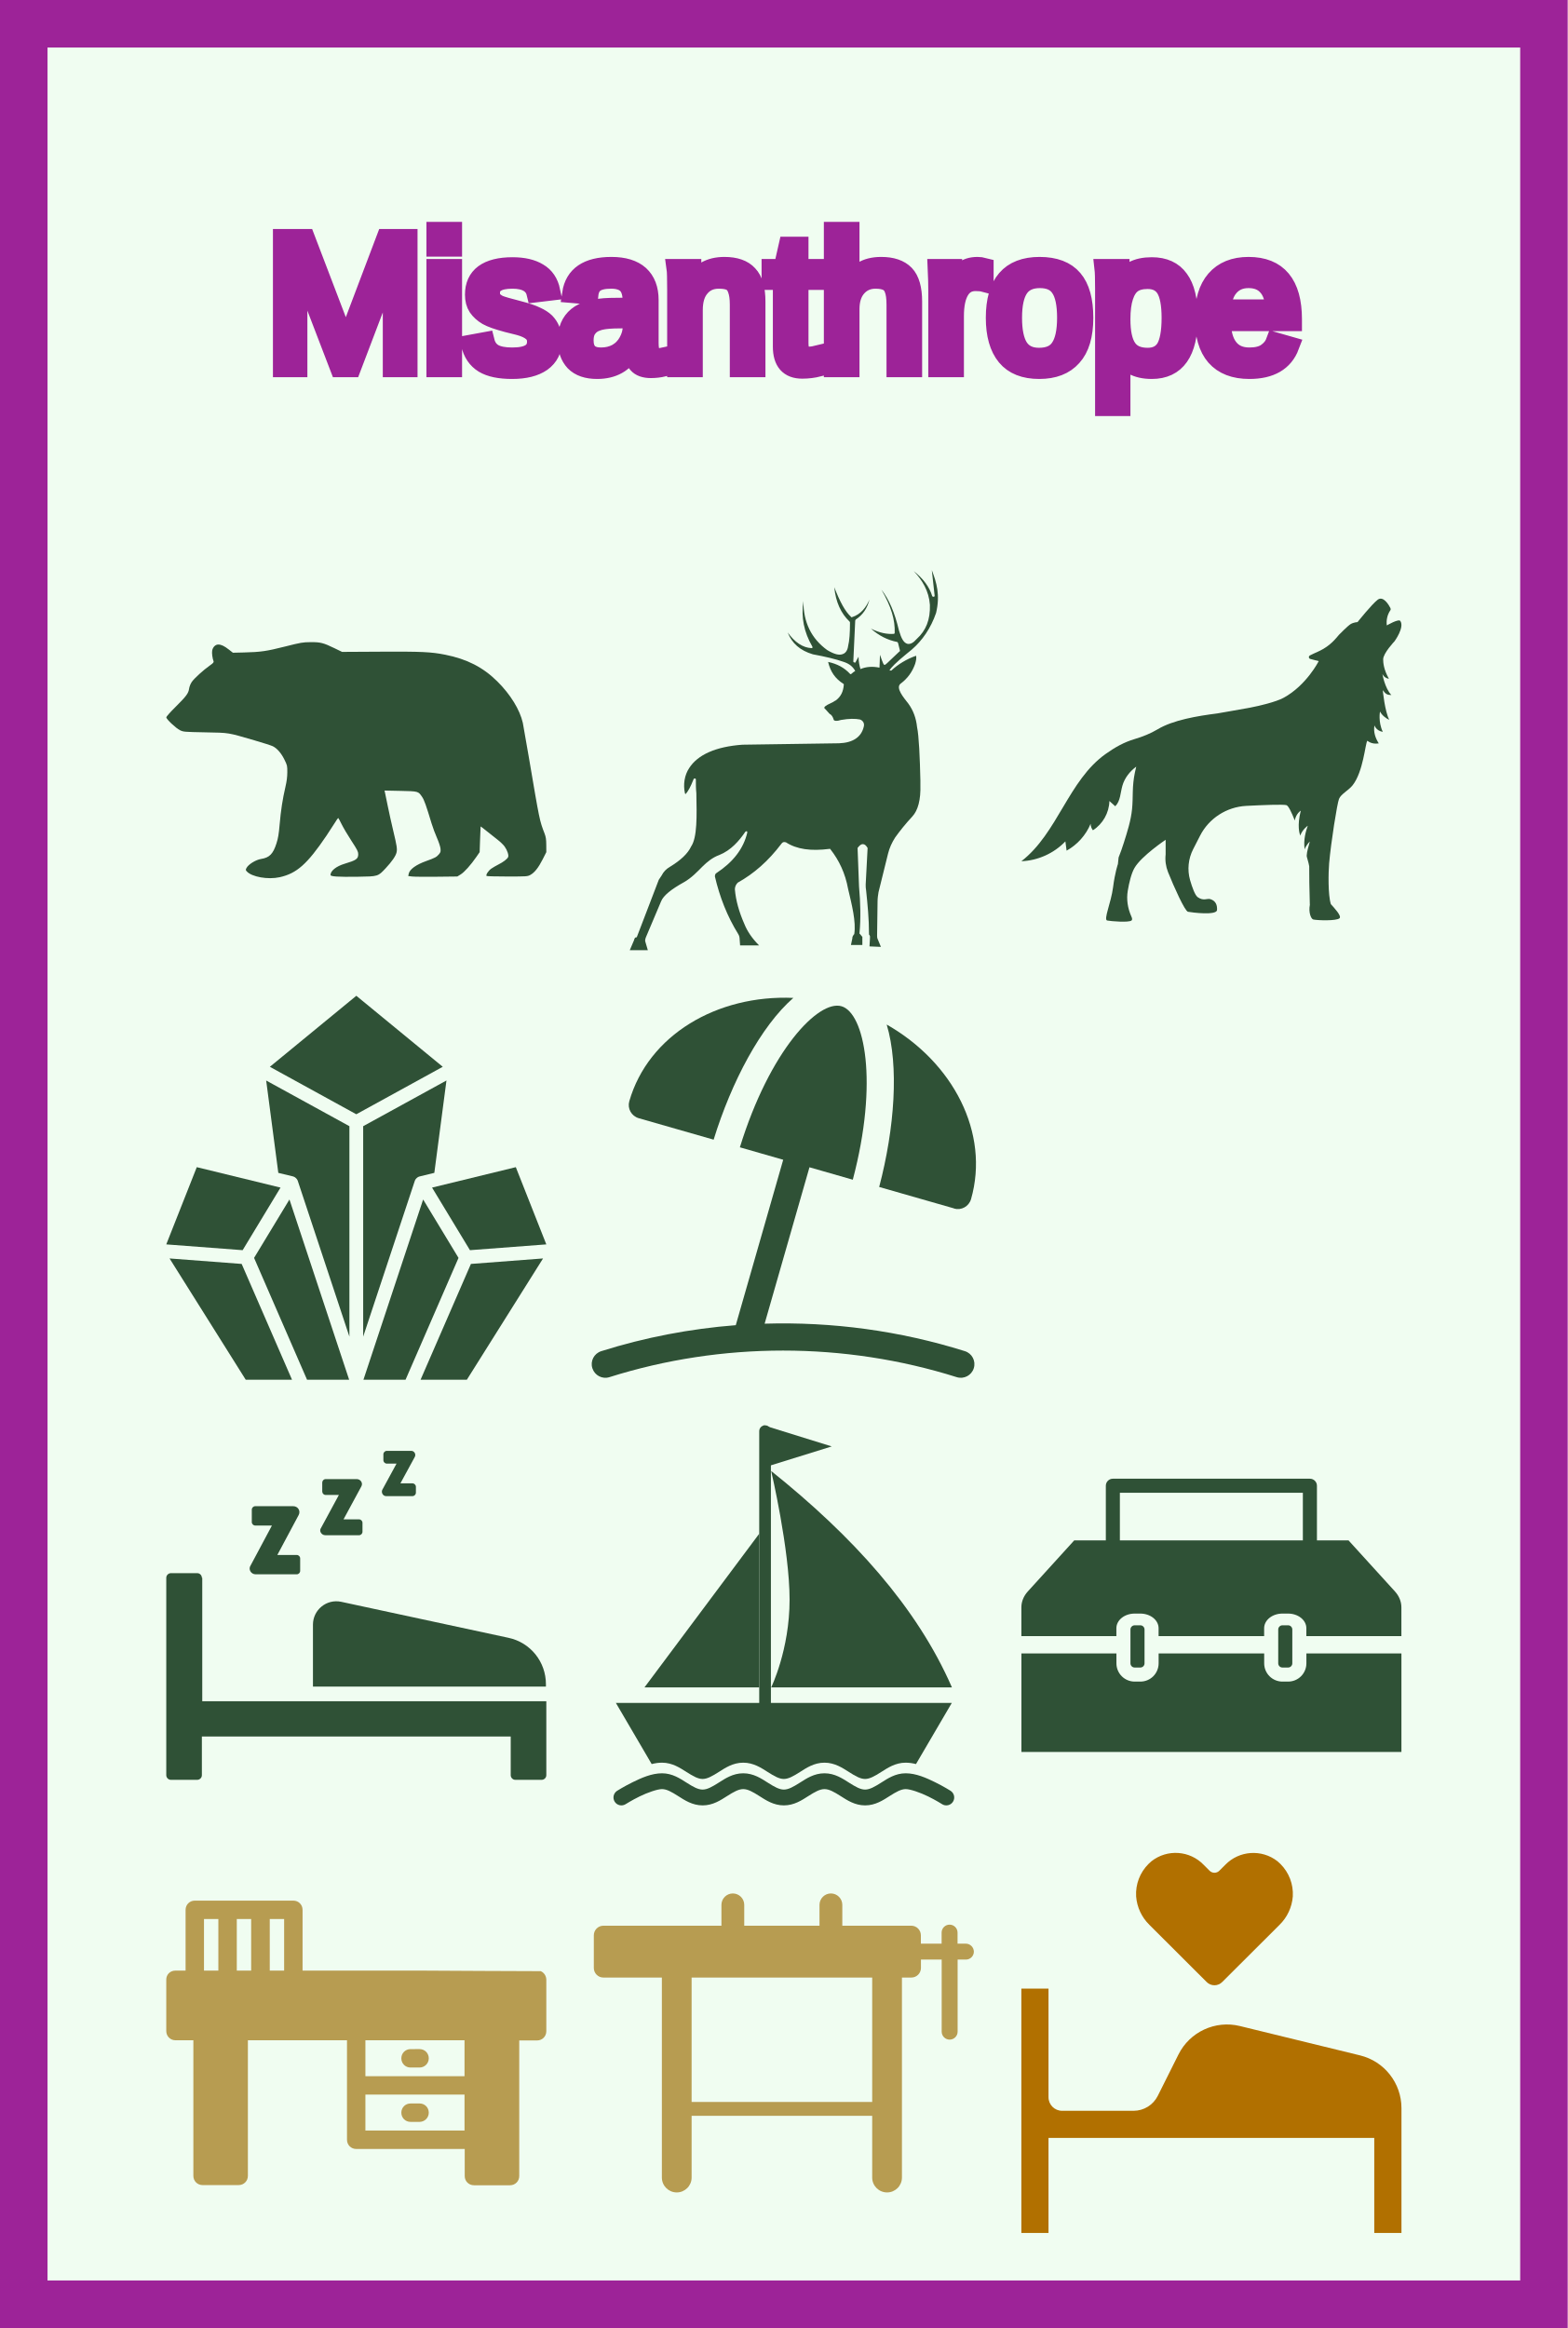
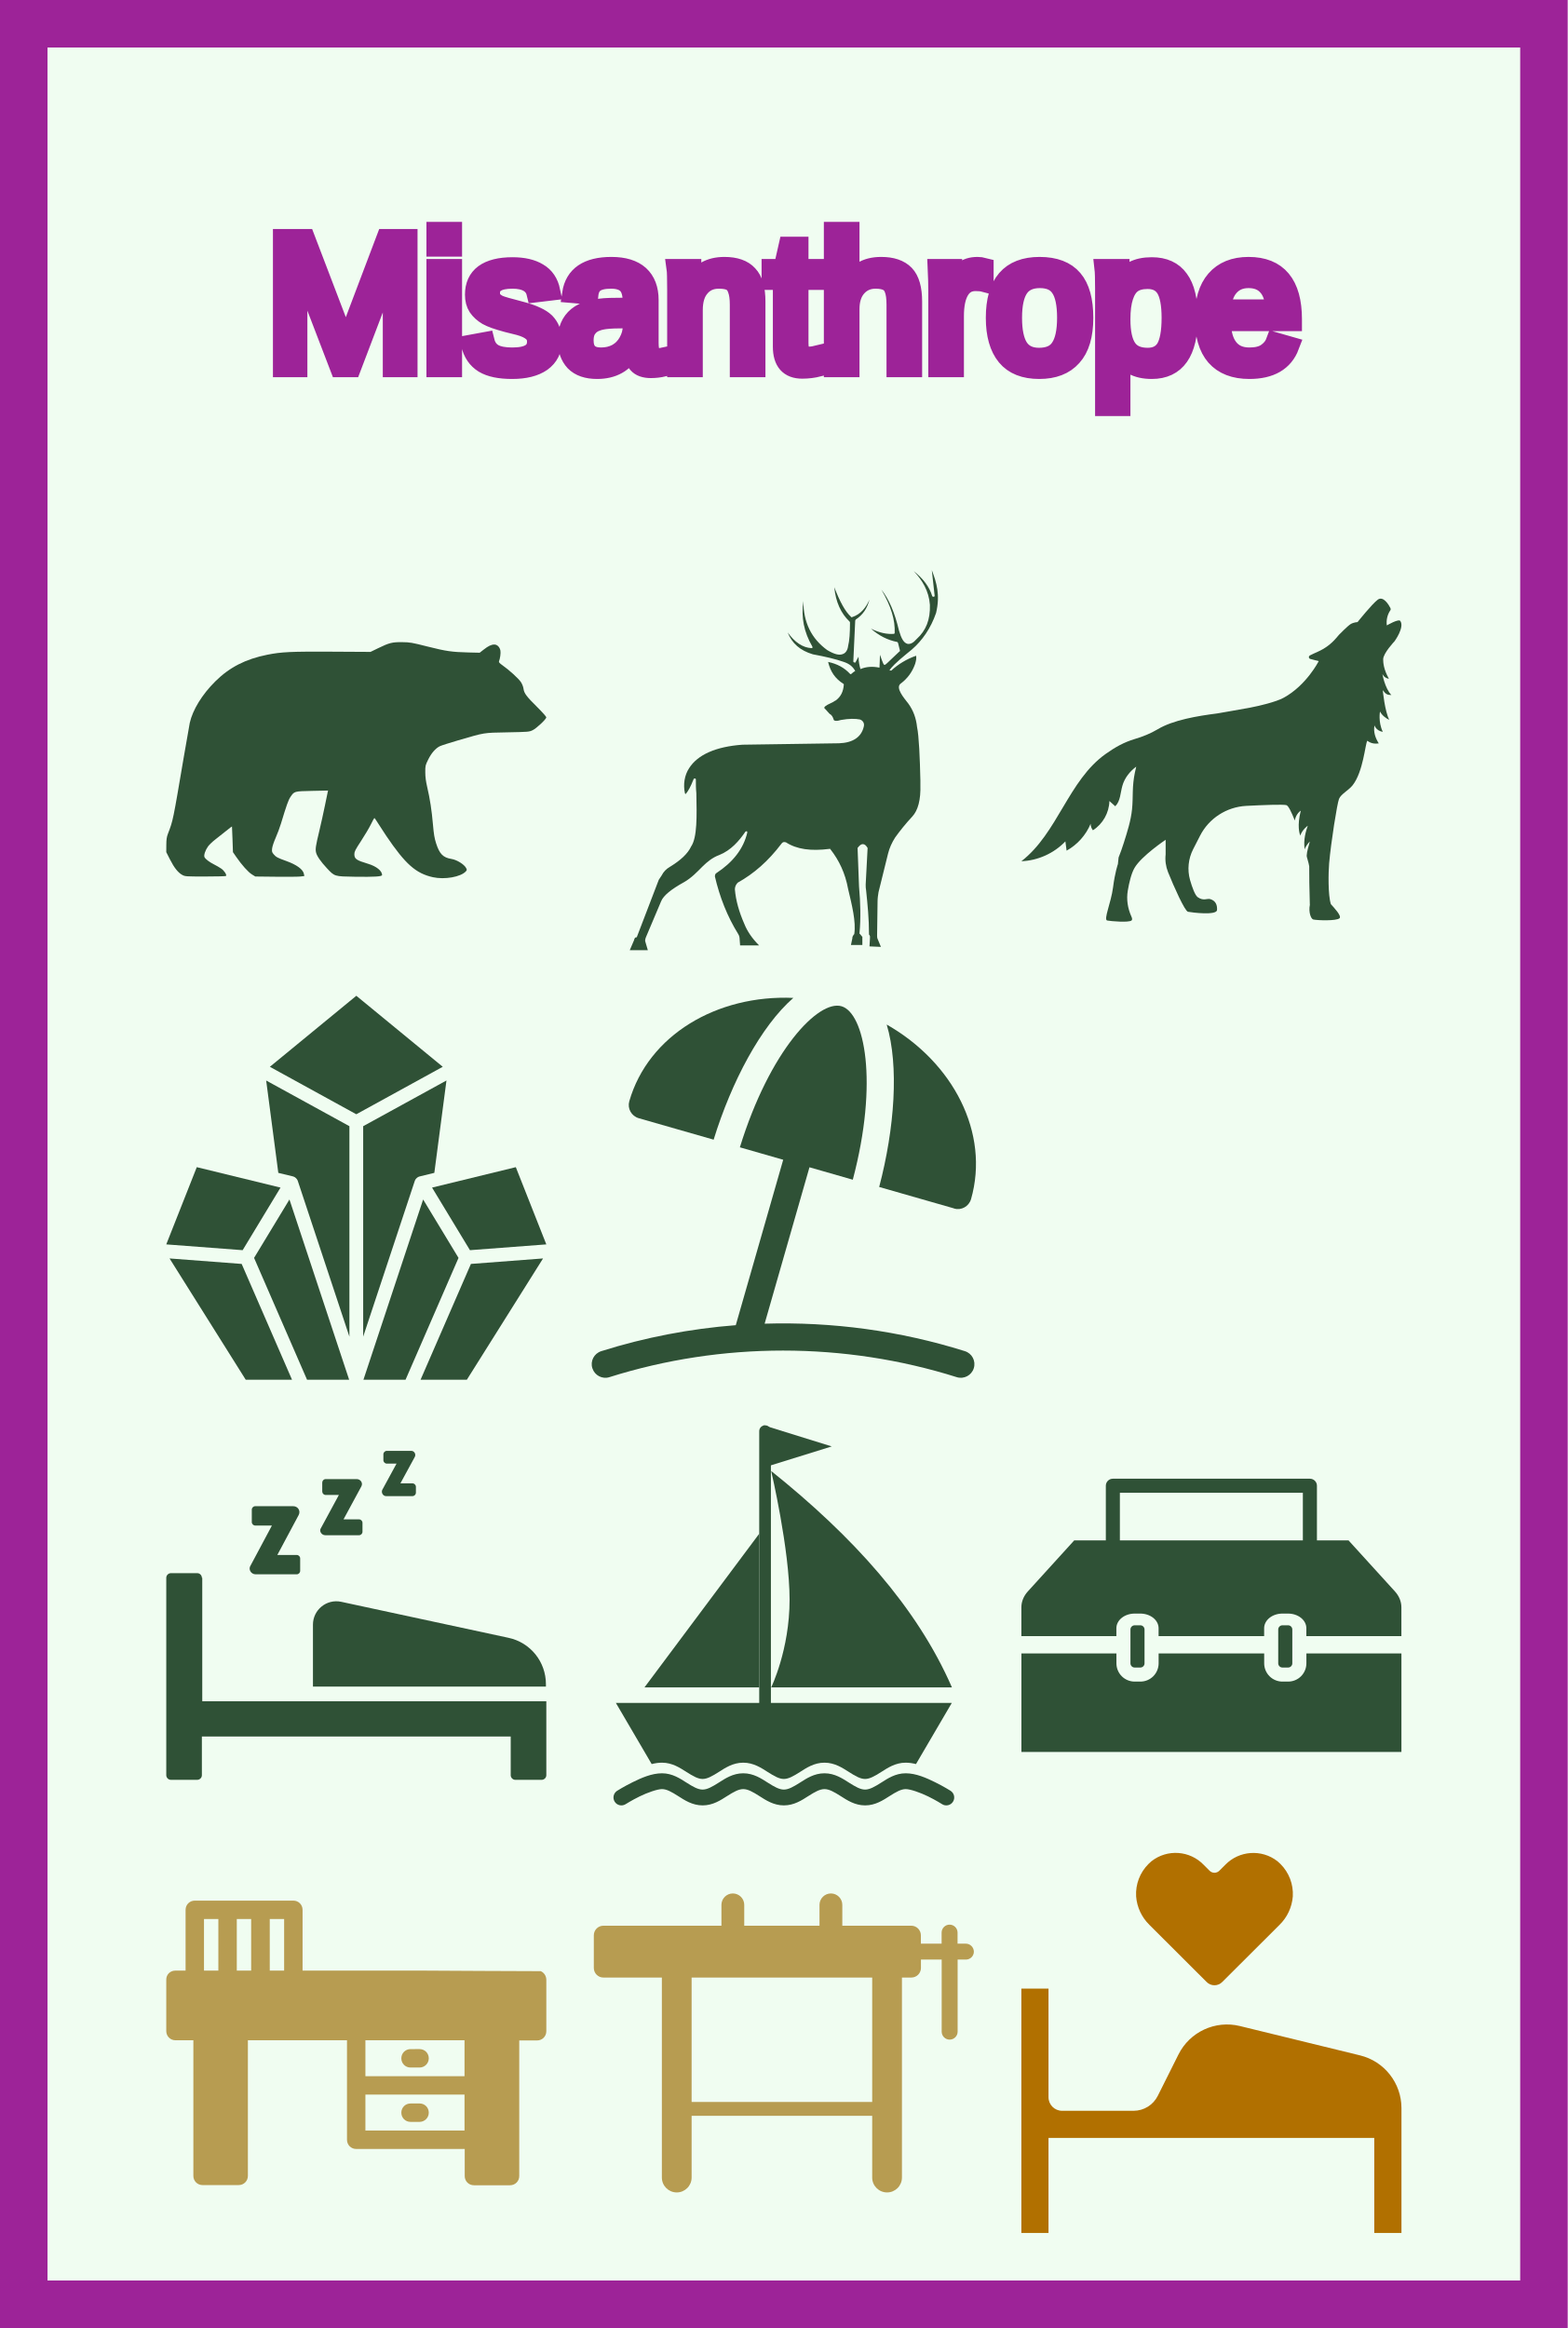
<svg xmlns="http://www.w3.org/2000/svg" width="82.5" height="122.5" viewBox="0 0 82.5 122.5">
  <defs>
</defs>
  <g id="Misanthrope">
    <rect x="1.25" y="1.25" width="80.0" height="120.0" rx="0" ry="0" stroke-dasharray="" stroke-opacity="1" fill="#f0fdf1" stroke-width="2.5" stroke="#9d2398" />
    <g id="Misanthrope:features">
      <g id="bear:Misanthrope:0:0">
        <g id="import" transform="translate(8.75, 30.0) scale(0.1395946)">
-           <path d="M636.468,687.518 C612.136,682.152,597.203,668.926,569.838,628.5 C565.742,622.45,560.393,614.237,557.95,610.25 C555.507,606.263,553.274,603.032,552.988,603.072 C552.702,603.111,550.473,607.209,548.035,612.178 C545.597,617.147,539.297,627.788,534.035,635.826 C525.807,648.395,524.468,651.024,524.468,654.615 C524.468,661.429,527.21,663.364,543.968,668.373 C555.805,671.912,563.968,678.439,563.968,684.365 C563.968,686.569,553.272,687.244,524.968,686.826 C496.059,686.399,496.36,686.492,485.319,674.668 C476.547,665.276,471.076,657.365,469.904,652.381 C468.714,647.317,469.343,643.116,474.531,621.5 C476.906,611.6,480.45,595.625,482.406,586.0 C484.361,576.375,486.194,567.495,486.479,566.267 L486.997,564.035 L464.233,564.52 C438.562,565.068,438.974,564.952,433.36,573.222 C430.456,577.5,427.742,585.123,419.925,610.965 C418.184,616.721,414.746,625.946,412.286,631.465 C409.824,636.988,407.57,643.763,407.273,646.534 C406.796,650.98,407.052,651.946,409.47,654.819 C412.798,658.775,415.1,660.004,427.449,664.418 C442.22,669.697,451.276,676.292,452.558,682.701 L453.184,685.829 L447.826,686.491 C444.879,686.855,429.157,687.006,412.887,686.827 L383.306,686.5 L378.405,683.469 C373.192,680.243,363.944,669.911,356.187,658.646 L351.468,651.791 L350.846,633.646 C350.504,623.666,350.167,615.361,350.096,615.19 C350.026,615.02,346.192,617.945,341.577,621.69 C336.961,625.436,330.012,630.933,326.133,633.907 C322.255,636.881,317.651,641.307,315.901,643.743 C311.967,649.22,309.618,656.477,310.963,658.991 C312.495,661.854,317.782,665.878,324.367,669.194 C327.723,670.883,332.407,673.596,334.776,675.221 C339.065,678.163,343.016,684.285,341.564,685.737 C341.145,686.157,327.902,686.5,312.135,686.5 C284.451,686.5,283.326,686.424,279.325,684.284 C273.368,681.098,267.72,673.998,261.715,662.144 L256.468,651.788 L256.536,641.644 C256.589,633.617,257.079,630.248,258.885,625.5 C266.25,606.14,265.756,608.53,281.413,516.358 C285.537,492.079,289.373,470.155,289.938,467.636 C294.127,448.942,307.629,427.014,326.37,408.466 C346.641,388.406,369.43,376.738,400.468,370.528 C420.564,366.508,434.303,365.864,492.968,366.194 L547.468,366.5 L558.242,361.271 C574.181,353.535,578.333,352.486,592.468,352.62 C603.662,352.726,606.098,353.145,628.723,358.858 C655.243,365.555,663.548,366.754,687.252,367.308 L703.035,367.677 L708.752,363.206 C715.374,358.027,719.658,356.0,723.981,356.0 C727.994,356.0,731.625,359.652,732.558,364.628 C733.207,368.086,732.173,375.9,730.513,380.077 C730.065,381.206,731.531,382.807,735.687,385.722 C745.135,392.349,758.409,404.44,761.713,409.429 C763.543,412.192,765.066,416.076,765.47,419.012 C766.372,425.575,769.527,429.787,785.116,445.244 C792.184,452.253,797.968,458.762,797.968,459.71 C797.968,462.292,784.187,475.256,778.468,478.054 C773.59,480.44,772.713,480.515,742.468,481.108 C707.447,481.795,711.478,481.138,672.106,492.577 C659.807,496.15,648.083,499.921,646.054,500.956 C639.992,504.049,634.199,510.73,629.699,519.818 C625.599,528.097,625.469,528.656,625.508,537.93 C625.537,544.666,626.343,550.905,628.23,559.0 C632.189,575.977,634.705,592.315,636.423,612.215 C637.633,626.228,638.581,631.89,640.959,639.312 C645.808,654.45,650.907,659.595,662.968,661.519 C670.49,662.718,681.004,669.236,683.639,674.331 C684.977,676.919,684.945,677.368,683.291,679.199 C676.14,687.113,653.153,691.197,636.468,687.518 Z" fill="#2f5136" stroke="none" stroke-width="0" transform="matrix(-0.2645833,0,0,0.2645833,211.1291,-66.14482)" opacity="1" />
+           <path d="M100.542,115.761 C94.104,114.341,90.153,110.842,82.912,100.146 C81.829,98.545,80.413,96.372,79.767,95.317 C79.121,94.262,78.53,93.407,78.454,93.418 C78.379,93.428,77.789,94.513,77.144,95.827 C76.499,97.142,74.832,99.957,73.44,102.084 C71.263,105.41,70.908,106.105,70.908,107.055 C70.908,108.858,71.634,109.37,76.068,110.696 C79.2,111.632,81.359,113.359,81.359,114.927 C81.359,115.51,78.529,115.689,71.041,115.578 C63.392,115.465,63.472,115.489,60.55,112.361 C58.229,109.876,56.782,107.783,56.472,106.464 C56.157,105.124,56.323,104.013,57.696,98.294 C58.324,95.674,59.262,91.448,59.779,88.901 C60.297,86.354,60.782,84.005,60.857,83.68 L60.994,83.089 L54.971,83.218 C48.179,83.363,48.288,83.332,46.803,85.52 C46.034,86.652,45.316,88.669,43.248,95.506 C42.787,97.029,41.878,99.47,41.227,100.93 C40.575,102.392,39.979,104.184,39.9,104.917 C39.774,106.094,39.842,106.349,40.482,107.109 C41.362,108.156,41.971,108.481,45.239,109.649 C49.147,111.046,51.543,112.791,51.882,114.486 L52.048,115.314 L50.63,115.489 C49.85,115.586,45.691,115.626,41.386,115.578 L33.559,115.492 L32.263,114.69 C30.883,113.836,28.436,111.103,26.384,108.122 L25.135,106.308 L24.971,101.507 C24.88,98.867,24.791,96.669,24.773,96.624 C24.754,96.579,23.739,97.353,22.518,98.344 C21.297,99.335,19.459,100.79,18.432,101.576 C17.406,102.363,16.188,103.534,15.725,104.179 C14.684,105.628,14.063,107.548,14.419,108.213 C14.824,108.971,16.223,110.035,17.965,110.913 C18.853,111.36,20.092,112.077,20.719,112.507 C21.854,113.286,22.899,114.906,22.515,115.29 C22.404,115.401,18.9,115.492,14.729,115.492 C7.404,115.492,7.106,115.472,6.048,114.905 C4.472,114.062,2.977,112.184,1.388,109.047 L6.345156e-05,106.307 L0.018,103.623 C0.032,101.5,0.162,100.608,0.64,99.352 C2.588,94.23,2.458,94.862,6.6,70.475 C7.691,64.051,8.706,58.25,8.856,57.584 C9.964,52.638,13.536,46.836,18.495,41.929 C23.858,36.621,29.888,33.534,38.1,31.891 C43.417,30.827,47.052,30.657,62.574,30.744 L76.994,30.825 L79.845,29.441 C84.062,27.395,85.16,27.117,88.9,27.153 C91.862,27.181,92.506,27.292,98.492,28.803 C105.509,30.575,107.707,30.892,113.978,31.039 L118.154,31.136 L119.667,29.953 C121.419,28.583,122.552,28.047,123.696,28.047 C124.758,28.047,125.719,29.013,125.966,30.33 C126.137,31.245,125.864,33.312,125.425,34.417 C125.306,34.716,125.694,35.139,126.793,35.911 C129.293,37.664,132.805,40.863,133.679,42.183 C134.164,42.914,134.567,43.942,134.673,44.719 C134.912,46.455,135.747,47.57,139.871,51.659 C141.742,53.514,143.272,55.236,143.272,55.487 C143.272,56.17,139.626,59.6,138.113,60.34 C136.822,60.972,136.59,60.991,128.588,61.148 C119.322,61.33,120.388,61.156,109.971,64.183 C106.717,65.128,103.615,66.126,103.078,66.4 C101.474,67.218,99.941,68.986,98.751,71.39 C97.666,73.581,97.632,73.729,97.642,76.183 C97.65,77.965,97.863,79.615,98.362,81.757 C99.41,86.249,100.075,90.572,100.53,95.837 C100.85,99.545,101.101,101.043,101.73,103.006 C103.013,107.012,104.362,108.373,107.553,108.882 C109.543,109.199,112.325,110.924,113.022,112.272 C113.376,112.957,113.368,113.076,112.93,113.56 C111.038,115.654,104.956,116.734,100.542,115.761 Z" fill="#2f5136" stroke="none" stroke-width="0.265" opacity="1" />
        </g>
      </g>
      <g id="deer:Misanthrope:1:0">
        <g id="import" transform="translate(31.25, 30.0) scale(0.9460738)">
          <path d="M18.958,1.429 C18.958,1.455,18.932,1.481,18.905,1.481 C18.879,1.481,18.853,1.481,18.826,1.455 C18.667,0.926,18.323,0.476,17.794,0.053 C18.27,0.555,18.641,1.164,18.694,1.931 C18.72,2.751,18.482,3.36,17.953,3.836 C17.768,4.048,17.609,4.127,17.45,4.101 C17.239,4.048,17.106,3.81,16.974,3.36 C16.736,2.355,16.418,1.614,15.995,1.085 C16.551,2.037,16.762,2.778,16.736,3.492 C16.736,3.519,16.709,3.545,16.683,3.545 C16.313,3.572,15.889,3.492,15.413,3.254 C15.863,3.651,16.339,3.889,16.868,3.995 C16.895,3.995,16.895,4.021,16.921,4.048 L17.027,4.471 C17.027,4.498,17.027,4.524,17,4.524 C16.233,5.265,16.207,5.265,16.207,5.265 L16.154,5.265 C16.127,5.265,16.101,5.239,15.916,4.709 C15.916,5,15.889,5.291,15.889,5.424 C15.492,5.344,15.148,5.371,14.831,5.503 C14.778,5.318,14.725,5.08,14.725,4.815 L14.566,5.106 C14.566,5.133,14.54,5.159,14.487,5.133 C14.46,5.133,14.434,5.106,14.434,5.08 L14.54,2.804 L14.566,2.751 C14.963,2.487,15.201,2.143,15.334,1.64 C15.148,2.064,14.857,2.46,14.355,2.619 C14.328,2.619,14.302,2.619,14.302,2.593 C13.984,2.302,13.693,1.773,13.376,0.952 C13.455,1.773,13.746,2.408,14.222,2.857 C14.222,2.857,14.249,2.884,14.249,2.91 C14.249,3.492,14.222,3.916,14.143,4.233 C14.117,4.445,14.011,4.604,13.878,4.656 C13.667,4.762,13.376,4.683,12.979,4.445 C12.106,3.81,11.656,2.91,11.656,1.72 C11.524,2.619,11.682,3.439,12.159,4.26 L12.159,4.313 C12.159,4.339,12.132,4.339,12.106,4.339 C11.63,4.313,11.18,4.021,10.783,3.466 C11.021,4.074,11.471,4.471,12.185,4.683 C12.899,4.815,13.455,4.948,13.905,5.106 C14.222,5.212,14.408,5.371,14.54,5.609 C14.46,5.662,14.408,5.688,14.328,5.768 C14.302,5.794,14.275,5.794,14.249,5.768 C13.931,5.424,13.534,5.212,13.032,5.106 C13.164,5.662,13.429,6.032,13.878,6.323 C13.905,6.323,13.905,6.35,13.905,6.376 C13.878,6.747,13.746,7.038,13.455,7.249 C13.402,7.276,13.349,7.302,13.323,7.329 C13.111,7.435,12.847,7.54,12.82,7.646 C12.82,7.646,12.82,7.699,12.873,7.726 L13.111,7.99 C13.217,8.043,13.296,8.149,13.349,8.334 C13.376,8.387,13.508,8.414,13.746,8.334 C14.196,8.255,14.54,8.255,14.805,8.308 C14.963,8.361,15.069,8.519,15.016,8.705 C14.884,9.287,14.408,9.604,13.64,9.631 L8.269,9.71 C6.788,9.816,5.782,10.266,5.306,11.007 C5.041,11.403,4.962,11.932,5.068,12.409 L5.094,12.462 C5.253,12.303,5.385,12.038,5.544,11.642 C5.544,11.615,5.571,11.588,5.623,11.588 C5.65,11.588,5.676,11.615,5.676,11.642 C5.676,11.906,5.676,12.144,5.703,12.409 C5.729,13.679,5.756,14.869,5.412,15.372 C5.227,15.769,4.83,16.139,4.221,16.51 C4.036,16.616,3.877,16.774,3.771,16.986 L3.613,17.224 L2.396,20.399 C2.396,20.426,2.369,20.426,2.343,20.426 C2.316,20.426,2.263,20.452,2.237,20.584 L1.999,21.14 L3.004,21.14 L2.872,20.69 C2.819,20.558,2.898,20.426,2.951,20.293 L3.745,18.415 C3.877,18.097,4.301,17.753,5.015,17.357 C5.438,17.118,5.756,16.774,6.047,16.483 C6.285,16.245,6.602,15.981,6.973,15.848 C7.634,15.584,8.084,15.055,8.428,14.552 C8.454,14.525,8.481,14.525,8.507,14.525 C8.534,14.525,8.534,14.552,8.534,14.605 C8.322,15.504,7.74,16.245,6.814,16.854 C6.761,16.88,6.735,16.96,6.735,17.039 C6.999,18.177,7.423,19.262,8.031,20.24 C8.084,20.32,8.111,20.426,8.111,20.532 L8.137,20.875 L9.195,20.875 C8.798,20.479,8.534,20.082,8.375,19.685 C8.084,19.023,7.899,18.388,7.846,17.753 C7.846,17.621,7.899,17.489,8.005,17.383 C8.904,16.88,9.698,16.192,10.439,15.213 C10.492,15.134,10.571,15.107,10.65,15.134 L10.677,15.134 C11.286,15.531,12.079,15.637,13.111,15.504 C13.138,15.504,13.164,15.504,13.164,15.531 C13.64,16.139,13.984,16.854,14.143,17.727 C14.355,18.627,14.593,19.552,14.487,20.24 C14.487,20.24,14.487,20.267,14.46,20.267 C14.408,20.346,14.381,20.399,14.381,20.452 L14.381,20.479 L14.302,20.849 L14.937,20.849 L14.937,20.399 L14.805,20.24 C14.778,20.24,14.778,20.214,14.778,20.188 C14.857,19.367,14.831,18.494,14.752,17.595 L14.672,15.478 L14.672,15.451 C14.778,15.319,14.857,15.24,14.963,15.24 L14.963,15.24 C15.069,15.24,15.148,15.319,15.228,15.451 L15.228,15.478 L15.122,17.489 C15.122,17.595,15.122,17.7,15.148,17.833 C15.228,18.6,15.307,19.394,15.307,20.24 L15.307,20.267 C15.387,20.346,15.36,20.426,15.36,20.452 L15.36,20.479 L15.334,20.928 L15.969,20.955 L15.783,20.505 C15.757,20.452,15.757,20.373,15.757,20.32 L15.783,18.415 C15.783,18.256,15.81,18.071,15.836,17.912 L16.366,15.769 C16.445,15.451,16.577,15.16,16.762,14.869 C17.027,14.499,17.345,14.102,17.715,13.705 C18.032,13.361,18.191,12.779,18.165,11.932 L18.165,11.694 C18.138,10.477,18.085,9.207,17.98,8.731 C17.927,8.228,17.768,7.805,17.503,7.435 C17.212,7.064,16.789,6.561,17.053,6.323 C17.45,6.032,17.715,5.662,17.874,5.212 C17.927,5.027,17.953,4.895,17.927,4.762 C17.397,4.948,16.921,5.239,16.551,5.583 L16.524,5.583 L16.498,5.583 L16.498,5.583 L16.471,5.583 L16.471,5.583 L16.445,5.583 C16.524,5.424,16.815,5.133,17.397,4.656 C17.503,4.577,17.583,4.498,17.688,4.418 C18.27,3.916,18.747,3.228,19.038,2.381 C19.276,1.376,19.064,0.688,18.8,-0 Z" fill="#2f5136" stroke="none" stroke-width="0.265" opacity="1" />
        </g>
      </g>
      <g id="wolf:Misanthrope:2:0">
        <g id="import" transform="translate(53.75, 30.0) scale(0.1511773)">
          <path d="M131.921,17.713 C131.339,16.813,127.212,19.247,127.212,19.247 C126.974,17.448,127.37,15.622,128.349,14.114 L128.429,14.008 C128.588,13.77,128.588,13.479,128.482,13.241 C127.926,12.13,125.995,8.823,124.037,10.304 C121.973,11.865,117.025,18.083,117.025,18.083 C117.025,18.083,115.676,18.162,114.644,18.771 C113.639,19.353,110.569,22.502,110.569,22.502 L109.59,23.639 C107.844,25.703,105.648,27.317,103.188,28.402 C102.235,28.825,101.256,29.275,100.436,29.698 C99.907,29.989,99.986,30.756,100.568,30.915 L103.505,31.683 C103.505,31.683,99.219,40.149,91.228,44.462 C88.582,45.891,82.762,47.267,79.692,47.849 C76.65,48.431,68.157,49.886,68.157,49.886 C61.331,50.759,52.811,52.161,47.413,55.416 C44.926,56.897,42.201,57.982,39.423,58.802 C35.719,59.914,32.729,61.581,29.369,63.962 C16.351,73.169,12.647,91.558,4.6e-05,101.321 C5.742,101.109,11.351,98.569,15.319,94.415 C15.452,95.5,15.611,96.558,15.743,97.643 C19.473,95.579,22.49,92.219,24.104,88.277 C24.104,89.097,24.395,89.891,24.897,90.552 C28.337,88.383,30.559,84.441,30.639,80.366 C31.327,80.974,31.988,81.583,32.676,82.192 C34.502,80.392,34.449,77.508,35.163,75.048 C35.931,72.349,37.73,70.074,39.979,68.407 C39.793,69.095,39.635,69.809,39.502,70.523 C39.053,72.693,38.841,74.863,38.788,77.059 C38.735,79.122,38.735,81.186,38.523,83.223 C38.127,87.192,36.856,91.108,35.666,94.891 C35.11,96.638,34.528,98.331,33.84,100.024 L33.602,102.326 C33.602,102.326,32.597,105.104,31.909,110.449 C31.221,115.794,28.522,121.694,29.872,121.958 C31.221,122.223,37.333,122.726,38.338,121.958 C38.656,121.72,38.576,121.165,38.285,120.556 C37.015,117.725,36.513,114.603,37.042,111.56 C37.518,108.756,38.259,105.607,39.37,103.676 C41.751,99.522,50.218,93.86,50.218,93.86 L50.218,98.94 C49.98,101.03,50.271,103.12,51.038,105.078 C53.155,110.37,56.912,118.704,57.997,118.916 C59.346,119.18,67.972,120.265,68.104,118.307 C68.21,116.64,67.707,115.132,65.802,114.524 C64.638,114.153,63.421,115.291,61.383,113.836 C60.431,113.148,59.478,110.475,58.711,107.856 C57.706,104.284,58.102,100.448,59.796,97.141 L62.177,92.484 C65.273,86.398,71.411,82.43,78.264,82.059 C84.376,81.742,90.964,81.504,92.234,81.795 C92.922,81.953,94.007,84.176,95.171,87.139 C95.621,84.705,97.261,83.726,97.261,83.726 C95.912,89.044,96.838,91.743,97.076,92.404 C97.817,90.261,99.695,88.965,99.695,88.965 C99.087,90.711,98.108,93.754,98.61,97.193 C99.166,95.606,100.409,94.468,100.409,94.468 C100.092,95.712,99.351,98.014,99.325,99.31 C99.325,99.442,99.325,99.601,99.351,99.733 C99.88,101.559,100.198,102.855,100.198,103.094 C100.145,104.946,100.277,111.904,100.409,116.402 L100.436,116.402 C99.88,119.207,100.859,121.456,101.627,121.614 C103.161,121.932,109.564,122.144,110.728,121.191 C111.654,120.424,108.744,117.408,107.738,116.27 C106.707,113.121,106.865,105.157,107.13,102.062 C107.791,94.574,109.908,81.318,110.569,79.625 C111.257,77.932,113.903,76.662,115.305,74.889 C119.036,70.153,119.698,60.363,120.412,59.411 C120.491,59.305,121.708,60.76,124.407,60.31 C123.243,58.458,122.502,56.421,122.899,54.066 C122.925,53.934,123.349,55.892,125.809,56.289 C124.143,52.796,124.804,49.066,124.883,49.251 C125.386,50.389,126.868,51.632,128.058,52.082 C126.577,49.436,125.73,41.657,125.836,41.79 C126.762,43.113,127.291,43.456,128.799,43.483 C126.497,41.102,125.624,36.048,125.704,36.207 C126.418,37.662,127.953,37.847,127.926,37.794 C126.1,34.566,125.942,32.159,125.942,31.048 C125.942,28.931,129.884,24.777,129.884,24.777 C129.884,24.777,133.429,19.962,131.921,17.713 Z" fill="#2f5136" stroke="none" stroke-width="0.265" opacity="1" />
        </g>
      </g>
      <g id="salt:Misanthrope:0:1">
        <g id="import" transform="translate(8.75, 52.5) scale(0.8772699)">
          <path d="M14.961,10.886 C14.966,10.879,14.972,10.874,14.977,10.866 C15.004,10.832,15.036,10.802,15.072,10.779 C15.077,10.775,15.079,10.77,15.085,10.767 C15.09,10.764,15.09,10.767,15.092,10.765 C15.126,10.745,15.162,10.729,15.2,10.72 L16.08,10.505 L16.808,4.965 L11.812,7.706 L11.812,20.33 L14.907,10.99 C14.919,10.953,14.938,10.918,14.96,10.886 Z" fill="#2f5136" stroke="none" stroke-width="0.265" opacity="1" />
          <path d="M5.267,15.606 L8.444,22.913 L10.97,22.913 L7.389,12.103 Z" fill="#2f5136" stroke="none" stroke-width="0.265" opacity="1" />
          <path d="M15.255,22.913 L18.032,22.913 L22.602,15.639 L18.275,15.968 Z" fill="#2f5136" stroke="none" stroke-width="0.265" opacity="1" />
          <path d="M18.217,15.143 L22.798,14.796 L20.968,10.164 L15.944,11.389 Z" fill="#2f5136" stroke="none" stroke-width="0.265" opacity="1" />
          <path d="M15.409,12.103 L11.828,22.913 L14.354,22.913 L17.531,15.606 Z" fill="#2f5136" stroke="none" stroke-width="0.265" opacity="1" />
          <path d="M6.853,11.389 L1.83,10.164 L0,14.796 L4.581,15.143 Z" fill="#2f5136" stroke="none" stroke-width="0.265" opacity="1" />
          <path d="M11.401,-0.116 L6.214,4.144 L11.399,6.991 L16.586,4.143 Z" fill="#2f5136" stroke="none" stroke-width="0.265" opacity="1" />
          <path d="M6.721,10.506 L7.596,10.717 C7.634,10.727,7.67,10.742,7.704,10.763 C7.704,10.763,7.709,10.763,7.711,10.765 C7.713,10.767,7.719,10.773,7.724,10.776 C7.76,10.801,7.792,10.83,7.819,10.864 C7.824,10.871,7.83,10.877,7.835,10.884 C7.859,10.916,7.877,10.952,7.89,10.989 L10.986,20.33 L10.986,7.706 L5.993,4.967 Z" fill="#2f5136" stroke="none" stroke-width="0.265" opacity="1" />
          <path d="M0.197,15.639 L4.766,22.913 L7.543,22.913 L4.523,15.968 Z" fill="#2f5136" stroke="none" stroke-width="0.265" opacity="1" />
        </g>
      </g>
      <g id="beachcombing:Misanthrope:1:1">
        <g id="import" transform="translate(31.25, 52.5) scale(0.870057)">
          <path d="M22.444,21.376 C18.524,20.144,14.415,19.59,10.331,19.714 L13.043,10.255 L15.664,11.007 C17.235,5.071,16.366,0.912,14.977,0.515 C13.588,0.118,10.645,3.177,8.834,9.048 L11.455,9.8 L8.586,19.805 C5.833,20.02,3.096,20.541,0.45,21.376 C0.012,21.516,-0.228,21.979,-0.088,22.409 C0.053,22.847,0.516,23.087,0.946,22.947 C7.743,20.805,15.143,20.805,21.947,22.947 C22.386,23.087,22.849,22.839,22.981,22.409 C23.121,21.971,22.873,21.508,22.443,21.376 Z" fill="#2f5136" stroke="none" stroke-width="0.265" opacity="1" />
          <path d="M2.716,7.287 L7.247,8.585 C8.33,5.079,10.099,1.73,12.067,0.011 C7.437,-0.188,3.295,2.268,2.145,6.261 C2.021,6.7,2.269,7.154,2.716,7.287 Z" fill="#2f5136" stroke="none" stroke-width="0.265" opacity="1" />
          <path d="M21.791,12.752 C22.229,12.876,22.683,12.628,22.816,12.181 C23.957,8.188,21.741,3.913,17.714,1.623 C18.467,4.12,18.194,7.899,17.26,11.446 L21.791,12.744 Z" fill="#2f5136" stroke="none" stroke-width="0.265" opacity="1" />
        </g>
      </g>
      <g id="bed:Misanthrope:0:2">
        <g id="import" transform="translate(8.75, 75.0) scale(0.7697637)">
          <path d="M2.434,10.424 C2.434,10.265,2.302,10.107,2.117,10.107 L0.317,10.107 C0.159,10.107,-0,10.239,-0,10.424 L-0,23.918 C-0,24.077,0.132,24.235,0.317,24.235 L2.117,24.235 C2.275,24.235,2.434,24.103,2.434,23.918 L2.434,21.272 L23.548,21.272 L23.548,23.918 C23.548,24.077,23.68,24.235,23.865,24.235 L25.664,24.235 C25.823,24.235,25.982,24.103,25.982,23.918 L25.982,18.864 L2.46,18.864 L2.46,10.424 Z" fill="#2f5136" stroke="none" stroke-width="0" opacity="1" />
          <path d="M23.389,14.525 L11.959,12.065 C10.954,11.853,10.028,12.62,10.028,13.626 L10.028,17.859 L25.955,17.859 L25.955,17.7 C25.955,16.166,24.897,14.843,23.389,14.525 Z" fill="#2f5136" stroke="none" stroke-width="0" opacity="1" />
          <path d="M6.112,10.186 L8.916,10.186 C9.049,10.186,9.154,10.08,9.154,9.948 L9.154,9.101 C9.154,8.969,9.049,8.863,8.916,8.863 L7.593,8.863 L9.049,6.138 C9.207,5.847,8.996,5.529,8.678,5.529 L6.085,5.529 C5.953,5.529,5.847,5.635,5.847,5.767 L5.847,6.614 C5.847,6.746,5.953,6.852,6.085,6.852 L7.223,6.852 L5.768,9.577 C5.583,9.842,5.794,10.186,6.112,10.186 Z" fill="#2f5136" stroke="none" stroke-width="0" opacity="1" />
          <path d="M10.874,7.514 L13.176,7.514 C13.308,7.514,13.414,7.408,13.414,7.276 L13.414,6.667 C13.414,6.535,13.308,6.429,13.176,6.429 L12.118,6.429 L13.335,4.18 C13.467,3.942,13.282,3.677,13.017,3.677 L10.901,3.677 C10.768,3.677,10.663,3.783,10.663,3.915 L10.663,4.524 C10.663,4.656,10.768,4.762,10.901,4.762 L11.8,4.762 L10.583,7.011 C10.424,7.223,10.61,7.514,10.874,7.514 Z" fill="#2f5136" stroke="none" stroke-width="0" opacity="1" />
          <path d="M15.028,4.841 L16.827,4.841 C16.96,4.841,17.066,4.736,17.066,4.603 L17.066,4.206 C17.066,4.074,16.96,3.968,16.827,3.968 L16.007,3.968 L16.986,2.169 C17.092,1.984,16.96,1.746,16.748,1.746 L15.081,1.746 C14.949,1.746,14.843,1.852,14.843,1.984 L14.843,2.381 C14.843,2.513,14.949,2.619,15.081,2.619 L15.742,2.619 L14.764,4.418 C14.684,4.603,14.816,4.841,15.028,4.841 Z" fill="#2f5136" stroke="none" stroke-width="0" opacity="1" />
        </g>
      </g>
      <g id="trader:Misanthrope:1:2">
        <g id="import" transform="translate(31.25, 75.0) scale(0.9214891)">
          <path d="M9.704,2.412 L13.586,1.206 L9.704,0 Z" fill="#2f5136" stroke="none" stroke-width="0.265" opacity="1" />
          <path d="M9.78,0.001 C9.596,0.001,9.446,0.15,9.446,0.335 L9.446,17.046 C9.446,17.134,9.482,17.219,9.545,17.282 C9.607,17.344,9.691,17.379,9.78,17.379 C9.868,17.379,9.954,17.344,10.016,17.282 C10.078,17.219,10.113,17.134,10.113,17.046 L10.113,0.335 C10.113,0.246,10.078,0.161,10.016,0.098 C9.954,0.036,9.868,0.001,9.78,0.001 Z" fill="#2f5136" stroke="none" stroke-width="0.265" opacity="1" />
          <path d="M1.259,15.852 L3.304,19.344 C3.498,19.295,3.696,19.265,3.893,19.265 C4.485,19.265,4.93,19.568,5.296,19.8 C5.662,20.033,5.948,20.195,6.212,20.195 C6.477,20.195,6.764,20.033,7.129,19.8 C7.495,19.568,7.94,19.265,8.532,19.265 C9.124,19.265,9.568,19.568,9.934,19.8 C10.3,20.033,10.586,20.195,10.851,20.195 C11.117,20.195,11.403,20.033,11.768,19.8 C12.133,19.568,12.578,19.265,13.17,19.265 C13.762,19.265,14.207,19.568,14.573,19.8 C14.939,20.033,15.225,20.195,15.491,20.195 C15.755,20.195,16.042,20.033,16.407,19.8 C16.773,19.568,17.218,19.265,17.81,19.265 C18.007,19.265,18.204,19.295,18.399,19.344 L20.444,15.852 Z" fill="#2f5136" stroke="none" stroke-width="0.265" opacity="1" />
          <path d="M10.128,14.967 L20.451,14.967 C18.448,10.367,14.772,6.326,10.128,2.608 C10.128,2.608,11.18,7.087,11.18,9.956 C11.18,12.825,10.128,14.967,10.128,14.967 Z" fill="#2f5136" stroke="none" stroke-width="0.265" opacity="1" />
          <path d="M9.447,14.967 L2.892,14.967 L9.447,6.189 Z" fill="#2f5136" stroke="none" stroke-width="0.265" opacity="1" />
          <path d="M3.893,19.871 C3.301,19.871,2.71,20.137,2.213,20.382 C1.716,20.627,1.331,20.871,1.331,20.871 C1.231,20.936,1.159,21.038,1.133,21.154 C1.107,21.271,1.129,21.394,1.193,21.495 C1.257,21.597,1.359,21.668,1.476,21.694 C1.593,21.72,1.716,21.698,1.817,21.634 C1.817,21.634,2.164,21.414,2.613,21.193 C3.061,20.973,3.63,20.774,3.894,20.774 C4.16,20.774,4.446,20.936,4.811,21.169 C5.177,21.401,5.621,21.704,6.214,21.704 C6.806,21.704,7.25,21.401,7.616,21.169 C7.982,20.936,8.268,20.774,8.534,20.774 C8.799,20.774,9.086,20.936,9.451,21.169 C9.816,21.401,10.261,21.704,10.853,21.704 C11.445,21.704,11.89,21.401,12.255,21.169 C12.621,20.936,12.908,20.774,13.172,20.774 C13.438,20.774,13.724,20.936,14.09,21.169 C14.456,21.401,14.9,21.704,15.493,21.704 C16.085,21.704,16.529,21.401,16.895,21.169 C17.261,20.936,17.547,20.774,17.812,20.774 C18.076,20.774,18.645,20.973,19.093,21.193 C19.542,21.413,19.889,21.634,19.889,21.634 L19.887,21.634 C19.988,21.698,20.111,21.72,20.228,21.694 C20.345,21.668,20.447,21.597,20.511,21.495 C20.576,21.394,20.597,21.271,20.571,21.154 C20.546,21.038,20.473,20.936,20.373,20.871 C20.373,20.871,19.988,20.626,19.491,20.382 C18.994,20.137,18.403,19.871,17.811,19.871 C17.218,19.871,16.774,20.174,16.408,20.406 C16.042,20.639,15.756,20.801,15.492,20.801 C15.226,20.801,14.94,20.639,14.574,20.406 C14.208,20.174,13.764,19.871,13.171,19.871 C12.579,19.871,12.135,20.174,11.769,20.406 C11.403,20.639,11.117,20.801,10.852,20.801 C10.586,20.801,10.3,20.639,9.935,20.406 C9.569,20.174,9.125,19.871,8.533,19.871 C7.941,19.871,7.496,20.174,7.13,20.406 C6.764,20.639,6.478,20.801,6.213,20.801 C5.947,20.801,5.661,20.639,5.296,20.406 C4.93,20.174,4.485,19.871,3.893,19.871 Z" fill="#2f5136" stroke="none" stroke-width="0.265" opacity="1" />
        </g>
      </g>
      <g id="quality:Misanthrope:2:2">
        <g id="import" transform="translate(53.75, 75.0) scale(0.2285479)">
          <path d="M65.627,52.526 V54.799 C65.627,55.916,65.181,56.987,64.396,57.776 C63.607,58.565,62.537,59.006,61.42,59.006 H60.115 C58.998,59.006,57.927,58.565,57.138,57.776 C56.349,56.987,55.908,55.916,55.908,54.799 V52.526 H31.603 V54.799 C31.603,55.916,31.157,56.987,30.372,57.776 C29.583,58.565,28.513,59.006,27.396,59.006 H26.091 C24.974,59.006,23.904,58.565,23.114,57.776 C22.325,56.987,21.884,55.916,21.884,54.799 V52.526 H0.009 V75.214 H87.509 V52.526 Z" fill="#2f5136" stroke="none" stroke-width="0" opacity="1" />
          <path d="M19.446,28.502 V13.916 C19.446,13.018,20.172,12.295,21.067,12.295 H66.434 C67.332,12.295,68.055,13.022,68.055,13.916 V28.502 H64.813 V15.537 H22.68 V28.502 H19.438 Z" fill="#2f5136" stroke="none" stroke-width="0" opacity="1" />
          <path d="M87.501,48.533 V41.902 C87.501,40.586,86.977,39.308,86.012,38.246 L75.332,26.498 H12.168 L1.488,38.246 C0.524,39.308,0,40.589,0,41.902 V48.533 H21.875 V46.714 C21.875,45.821,22.32,44.964,23.106,44.333 C23.895,43.702,24.965,43.346,26.082,43.346 H27.387 C28.504,43.346,29.574,43.702,30.364,44.333 C31.153,44.964,31.594,45.821,31.594,46.714 V48.533 H55.899 V46.714 C55.899,45.821,56.344,44.964,57.13,44.333 C57.919,43.702,58.989,43.346,60.106,43.346 H61.411 C62.528,43.346,63.598,43.702,64.387,44.333 C65.176,44.964,65.618,45.821,65.618,46.714 V48.533 Z" fill="#2f5136" stroke="none" stroke-width="0.894" opacity="1" />
          <path d="M62.384,47.014 V54.803 C62.384,55.061,62.282,55.307,62.099,55.487 C61.919,55.666,61.669,55.768,61.415,55.768 H60.11 C59.852,55.768,59.606,55.666,59.427,55.487 C59.247,55.307,59.142,55.057,59.142,54.803 V47.014 C59.142,46.756,59.243,46.51,59.427,46.33 C59.606,46.151,59.852,46.045,60.11,46.045 H61.415 C61.673,46.045,61.919,46.147,62.099,46.33 C62.278,46.51,62.384,46.76,62.384,47.014 Z" fill="#2f5136" stroke="none" stroke-width="0" opacity="1" />
          <path d="M28.357,47.014 V54.803 C28.357,55.061,28.255,55.307,28.072,55.487 C27.892,55.666,27.646,55.768,27.388,55.768 H26.083 C25.825,55.768,25.579,55.666,25.4,55.487 C25.22,55.307,25.115,55.057,25.115,54.803 V47.014 C25.115,46.756,25.216,46.51,25.4,46.33 C25.579,46.151,25.829,46.045,26.083,46.045 H27.388 C27.646,46.045,27.892,46.147,28.072,46.33 C28.251,46.51,28.357,46.76,28.357,47.014 Z" fill="#2f5136" stroke="none" stroke-width="0" opacity="1" />
        </g>
      </g>
      <g id="workbench:Misanthrope:0:3">
        <g id="import" transform="translate(8.75, 97.5) scale(0.8793915)">
          <path d="M15.158,11.74 C15.467,11.74,15.709,11.983,15.709,12.291 C15.71,12.6,15.456,12.843,15.158,12.843 H14.617 C14.308,12.843,14.067,12.6,14.067,12.292 C14.067,11.983,14.31,11.741,14.617,11.741 Z" fill="#b79c51" stroke="none" stroke-width="0" opacity="1" />
          <path d="M15.158,14.993 C15.467,14.993,15.709,15.235,15.709,15.543 C15.71,15.852,15.456,16.095,15.158,16.095 H14.617 C14.308,16.095,14.067,15.852,14.067,15.544 C14.067,15.235,14.31,14.994,14.617,14.994 Z" fill="#b79c51" stroke="none" stroke-width="0" opacity="1" />
          <path d="M7.605,2.856 C7.914,2.856,8.156,3.099,8.156,3.406 V7.177 C1.155,7.152,8.147,7.176,1.156,7.144 V3.406 C1.156,3.097,1.399,2.856,1.707,2.856 H3.675 Z M7.053,3.958 H6.193 V7.133 H7.053 Z M5.08,3.958 H4.22 V7.133 H5.08 Z M3.117,3.958 H2.257 V7.133 H3.117 Z" fill="#b79c51" stroke="none" stroke-width="0" opacity="1" />
          <path d="M22.412,7.077 C22.611,7.166,22.743,7.364,22.743,7.596 V10.671 C22.743,10.98,22.5,11.222,22.192,11.222 H21.123 V19.337 C21.123,19.646,20.88,19.887,20.572,19.887 H18.411 C18.102,19.887,17.86,19.644,17.86,19.337 V17.716 H11.366 C11.057,17.716,10.815,17.473,10.815,17.165 V11.212 H4.884 V19.326 C4.884,19.635,4.641,19.877,4.333,19.877 H2.172 C1.863,19.877,1.621,19.634,1.621,19.326 V11.212 H0.551 C0.242,11.212,0,10.969,0,10.661 V7.596 C-0.011,7.287,0.232,7.044,0.54,7.044 H15.412 C22.404,7.076,15.411,7.052,22.412,7.077 Z M17.848,11.211 H11.917 V13.361 H17.848 Z M17.848,14.463 H11.917 V16.613 H17.848 Z" fill="#b79c51" stroke="none" stroke-width="0" opacity="1" />
        </g>
      </g>
      <g id="furnbench:Misanthrope:1:3">
        <g id="import" transform="translate(31.25, 97.5) scale(0.4166667)">
          <path d="M47.696,11.759 C47.505,11.568,47.254,11.464,46.985,11.464 L45.939,11.464 L45.939,10.067 C45.939,9.512,45.488,9.061,44.933,9.061 C44.377,9.061,43.926,9.512,43.926,10.067 L43.926,11.464 L41.306,11.464 L41.306,10.406 C41.306,9.738,40.764,9.195,40.095,9.195 L31.384,9.195 L31.384,6.562 C31.384,5.768,30.738,5.121,29.944,5.121 C29.15,5.121,28.503,5.768,28.503,6.562 L28.503,9.195 L18.998,9.195 L18.998,6.562 C18.998,5.768,18.351,5.121,17.558,5.121 C16.764,5.121,16.117,5.768,16.117,6.562 L16.117,9.195 L1.21,9.195 C0.542,9.195,-3.77494e-05,9.738,-3.77494e-05,10.406 L-3.77494e-05,14.531 C-3.77494e-05,15.2,0.542,15.742,1.21,15.742 L8.594,15.742 L8.594,41 C8.594,42.037,9.436,42.879,10.473,42.879 C11.51,42.879,12.351,42.037,12.351,41 L12.351,33.2 L35.158,33.2 L35.158,41 C35.158,42.037,36.0,42.879,37.037,42.879 C38.074,42.879,38.915,42.037,38.915,41 L38.915,15.742 L40.104,15.742 C40.772,15.742,41.315,15.2,41.315,14.531 L41.315,13.473 L43.935,13.473 L43.935,22.575 C43.935,23.13,44.386,23.581,44.941,23.581 C45.497,23.581,45.948,23.13,45.948,22.575 L45.948,13.473 L46.993,13.473 C47.549,13.473,48.0,13.022,48.0,12.466 C47.991,12.202,47.887,11.95,47.696,11.759 Z M12.351,31.456 L12.351,15.742 L35.158,15.742 L35.158,31.456 Z" fill="#b79c51" stroke="none" stroke-width="0.043" opacity="1" />
        </g>
      </g>
      <g id="bearbed:Misanthrope:2:3">
        <g id="import" transform="translate(53.75, 97.5) scale(2.699784)">
          <path d="M105.595,148.102 A1.058,1.058,0.0,0,0,104.397,148.657 L103.995,149.461 A0.529,0.529,0.0,0,1,103.522,149.754 H102.129 A0.265,0.265,0.0,0,1,101.864,149.489 V147.372 H101.335 V152.135 H101.864 V150.283 H108.214 V152.135 H108.744 V149.702 A1.058,1.058,0.0,0,0,107.937,148.674 Z" fill="#b17000" stroke="none" stroke-width="0.265" transform="translate(-101.3353,-144.7274)" opacity="1" />
          <path d="M104.945,147.242 A0.213,0.213,0.0,0,0,105.252,147.242 L106.366,146.131 A0.868,0.868,0.0,0,0,106.626,145.575 A0.825,0.825,0.0,0,0,106.385,144.943 C106.366,144.924,106.348,144.908,106.327,144.89 A0.764,0.764,0.0,0,0,105.308,144.961 L105.194,145.075 A0.134,0.134,0.0,0,1,105.004,145.075 L104.89,144.961 A0.761,0.761,0.0,0,0,103.871,144.89 C103.85,144.908,103.832,144.924,103.813,144.943 A0.825,0.825,0.0,0,0,103.572,145.575 A0.868,0.868,0.0,0,0,103.832,146.131 Z" fill="#b17000" stroke="none" stroke-width="0.265" transform="translate(-101.3353,-144.7274)" opacity="1" />
        </g>
      </g>
    </g>
    <g id="Misanthrope:header">
      <text x="41.25" y="19.347" font-size="9.886" font-family="Arial" stroke="#9d2398" font-style="" fill="#9d2398" text-anchor="middle">Misanthrope</text>
    </g>
  </g>
</svg>
